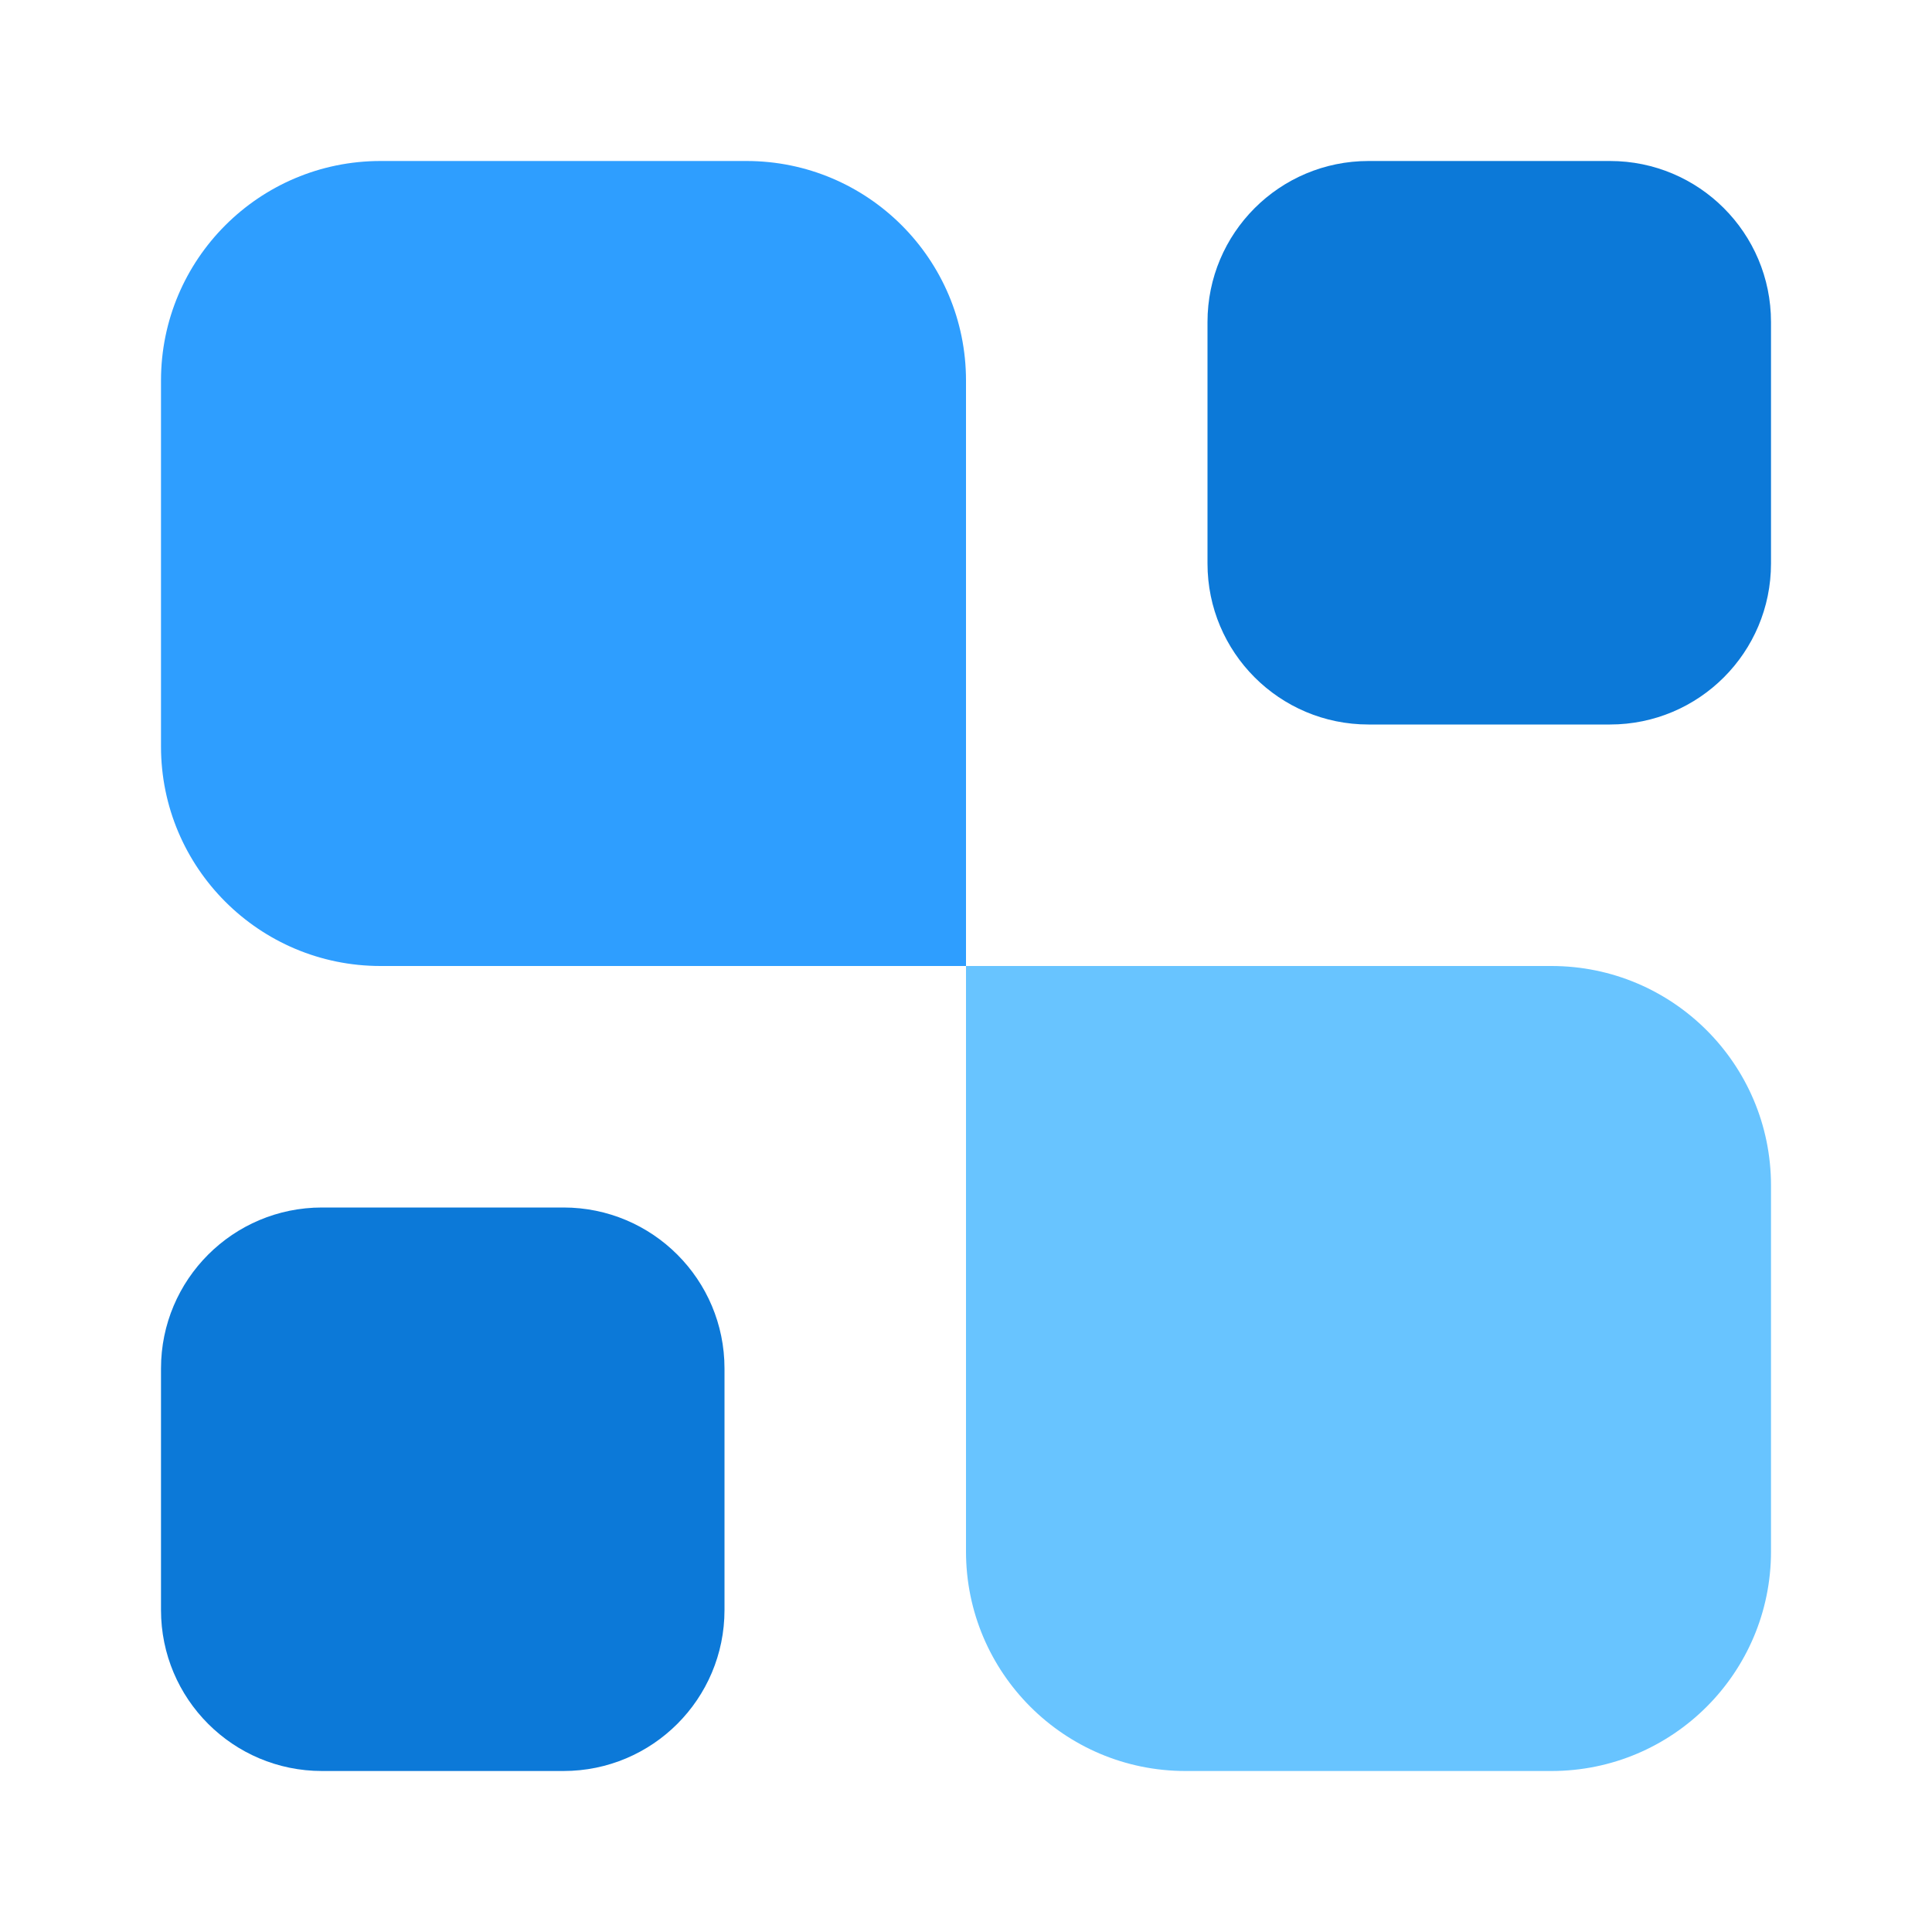
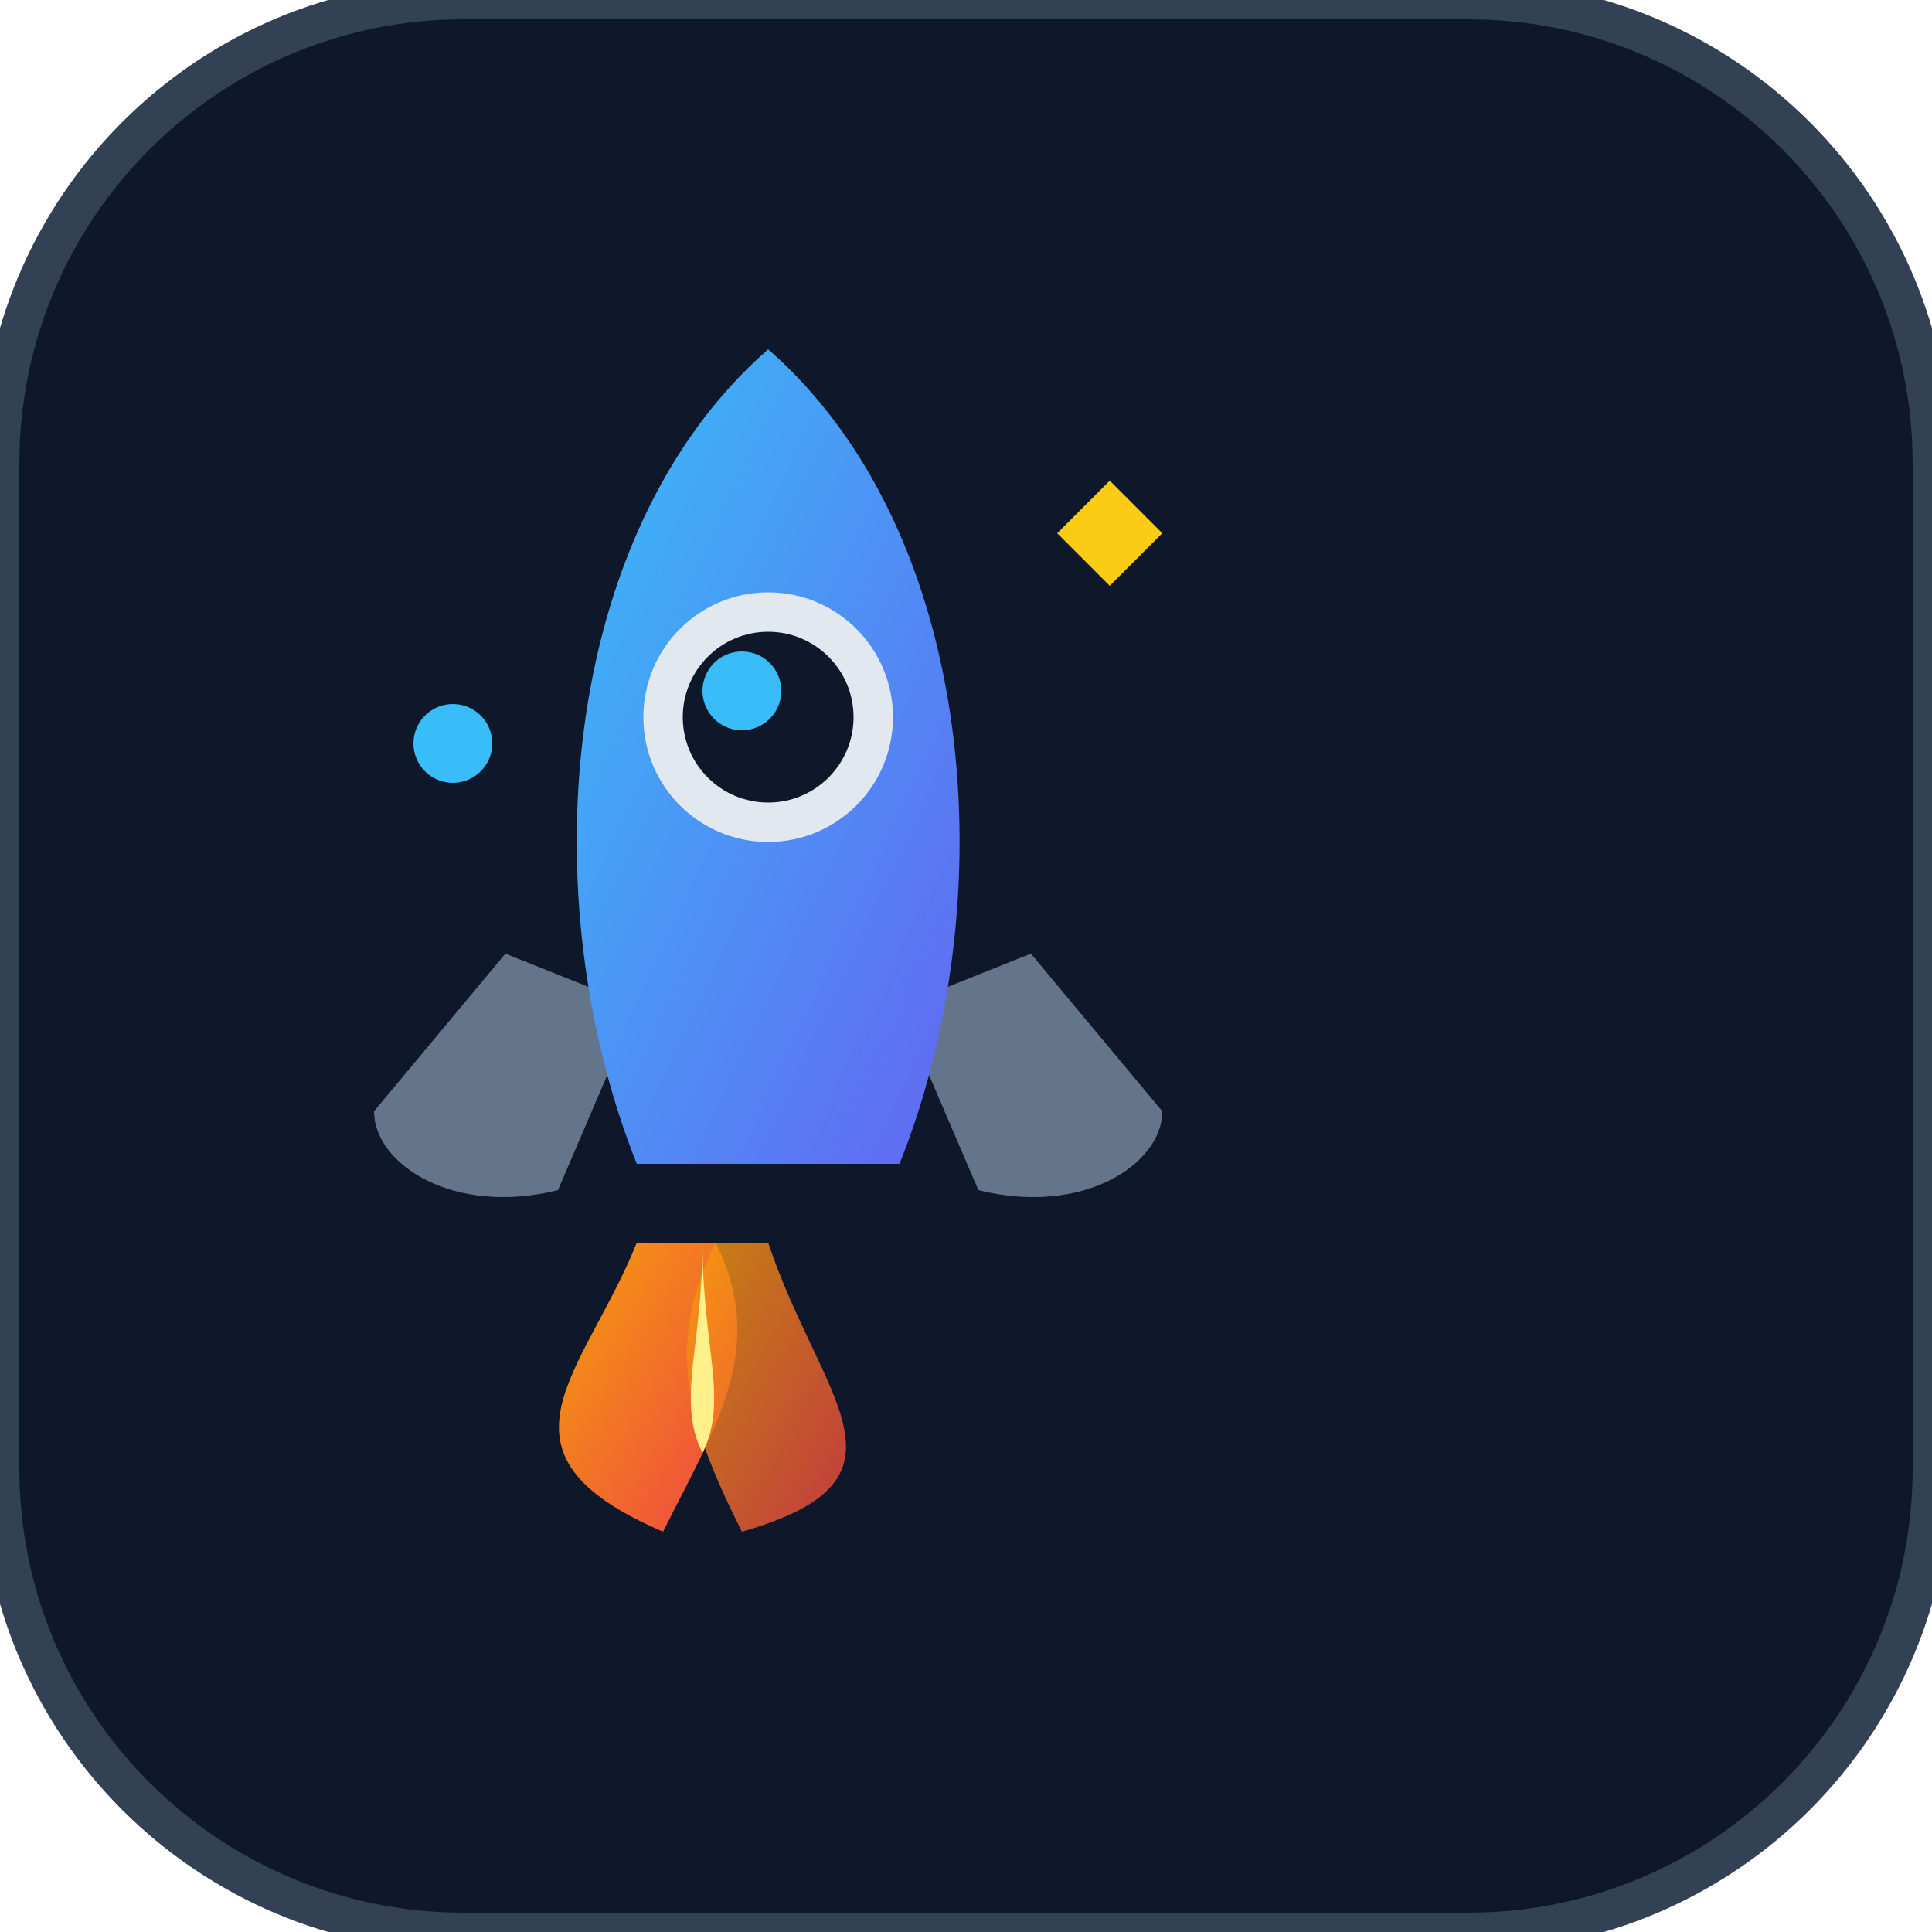
- <svg xmlns="http://www.w3.org/2000/svg" width="24" height="24" viewBox="0 0 24 24" fill="none">
-   <path d="M22 19.273C22 20.779 20.779 22 19.273 22H14.727C13.221 22 12 20.779 12 19.273V12H19.273C20.779 12 22 13.221 22 14.727V19.273Z" fill="#68C4FF" />
-   <path d="M20 2C21.105 2 22 2.895 22 4V7C22 8.105 21.105 9 20 9H17C15.895 9 15 8.105 15 7V4C15 2.895 15.895 2 17 2H20Z" fill="#0C79D8" />
-   <path d="M7 15C8.105 15 9 15.895 9 17V20C9 21.105 8.105 22 7 22H4C2.895 22 2 21.105 2 20V17C2 15.895 2.895 15 4 15H7Z" fill="#0C79D8" />
-   <path d="M12 12H4.727C3.221 12 2 10.779 2 9.273V4.727C2 3.221 3.221 2 4.727 2H9.273C10.779 2 12 3.221 12 4.727V12Z" fill="#2E9EFF" />
+ <svg xmlns="http://www.w3.org/2000/svg" viewBox="0 0 100 100" fill="none">
+   <defs>
+     <linearGradient id="rocketGrad" x1="0%" y1="0%" x2="100%" y2="100%">
+       <stop offset="0%" stop-color="#38bdf8" />
+       <stop offset="100%" stop-color="#6366f1" />
+     </linearGradient>
+     <linearGradient id="flameGrad" x1="0%" y1="0%" x2="100%" y2="100%">
+       <stop offset="0%" stop-color="#f59e0b" />
+       <stop offset="100%" stop-color="#ef4444" />
+     </linearGradient>
+   </defs>
+   <rect width="100" height="100" rx="24" fill="#0f172a" stroke="#334155" stroke-width="2" />
+   <g transform="translate(18, 14) scale(0.68)">
+     <path d="M 22 74 C 18 84 10 90 24 96 C 28 88 32 82 28 74 Z" fill="url(#flameGrad)" />
+     <path d="M 32 74 C 36 86 44 92 30 96 C 26 88 24 82 28 74 Z" fill="url(#flameGrad)" opacity="0.8" />
+     <path d="M 27 74 C 27 82 25 86 27 90 C 29 86 27 82 27 74 Z" fill="#fef08a" />
+     <path d="M 12 52 L 2 64 C 2 68 8 72 16 70 L 22 56 Z" fill="#64748b" />
+     <path d="M 52 52 L 62 64 C 62 68 56 72 48 70 L 42 56 Z" fill="#64748b" />
+     <path d="M 32 6 C 48 20 50 48 42 68 L 22 68 C 14 48 16 20 32 6 Z" fill="url(#rocketGrad)" />
+     <circle cx="32" cy="34" r="8" fill="#0f172a" stroke="#e2e8f0" stroke-width="3" />
+     <circle cx="30" cy="32" r="3" fill="#38bdf8" />
+     <path d="M 58 16 L 62 20 L 58 24 L 54 20 Z" fill="#facc15" />
+     <circle cx="8" cy="36" r="3" fill="#38bdf8" />
+   </g>
</svg>
